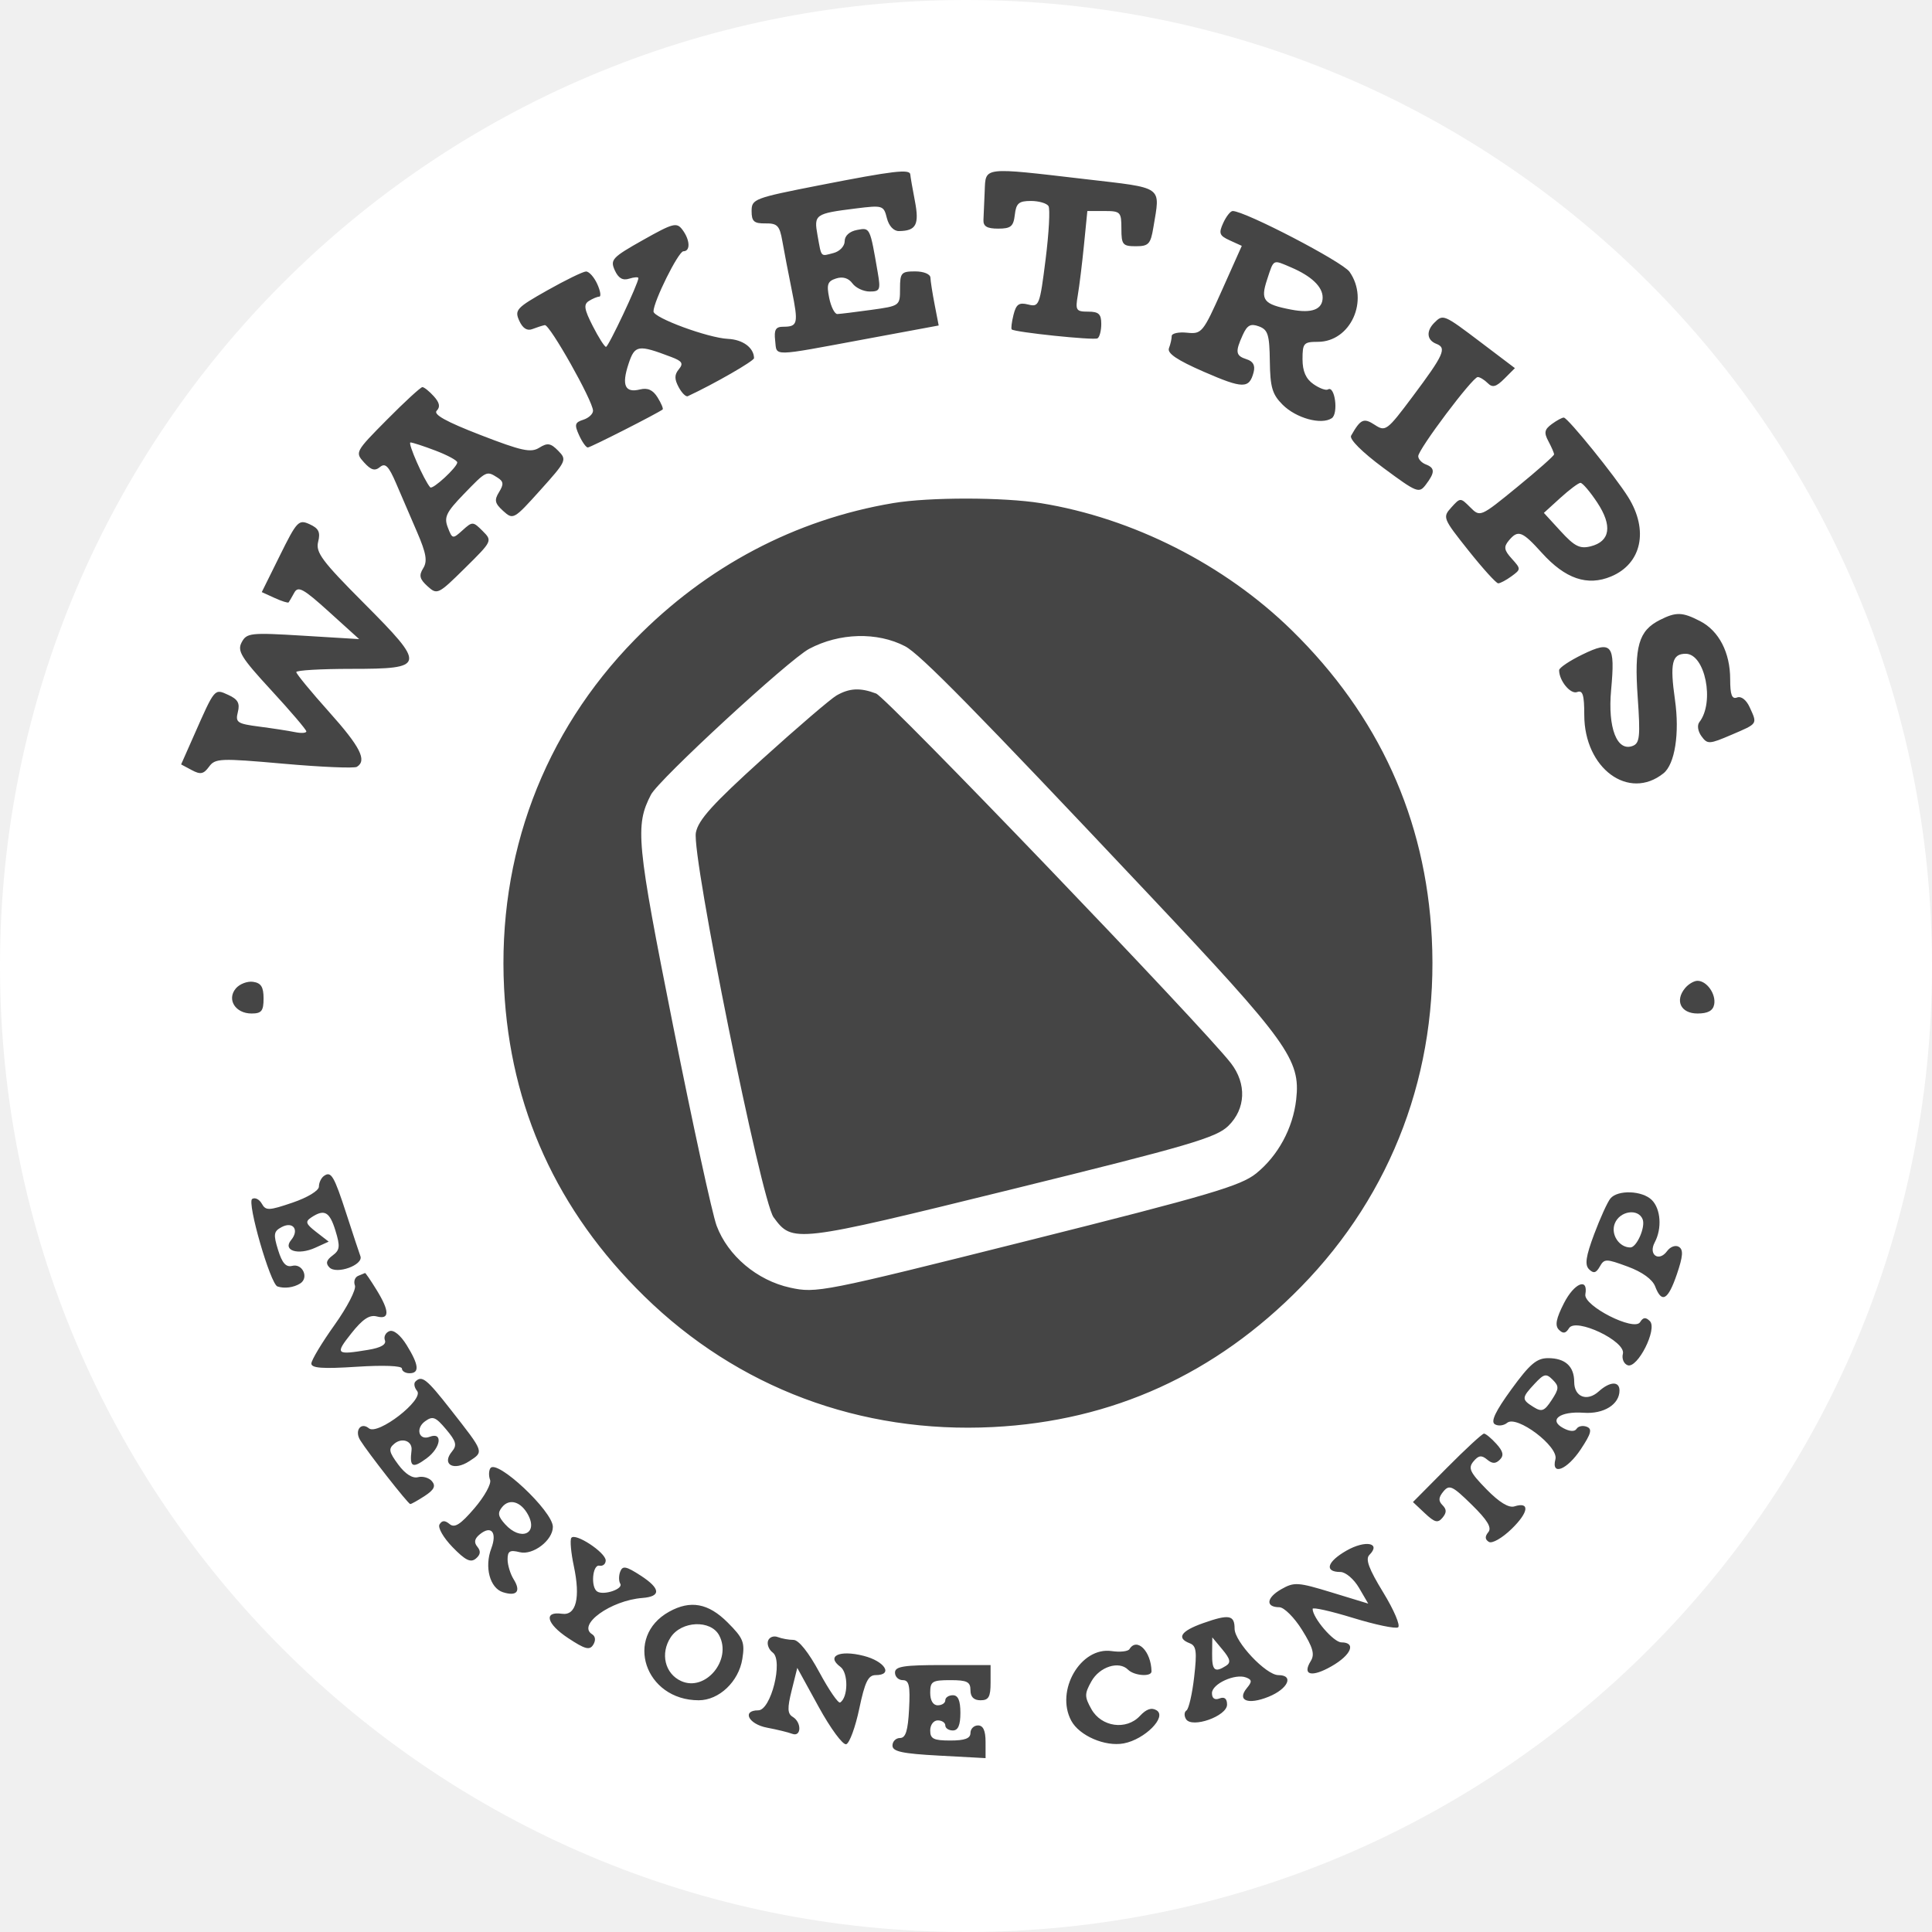
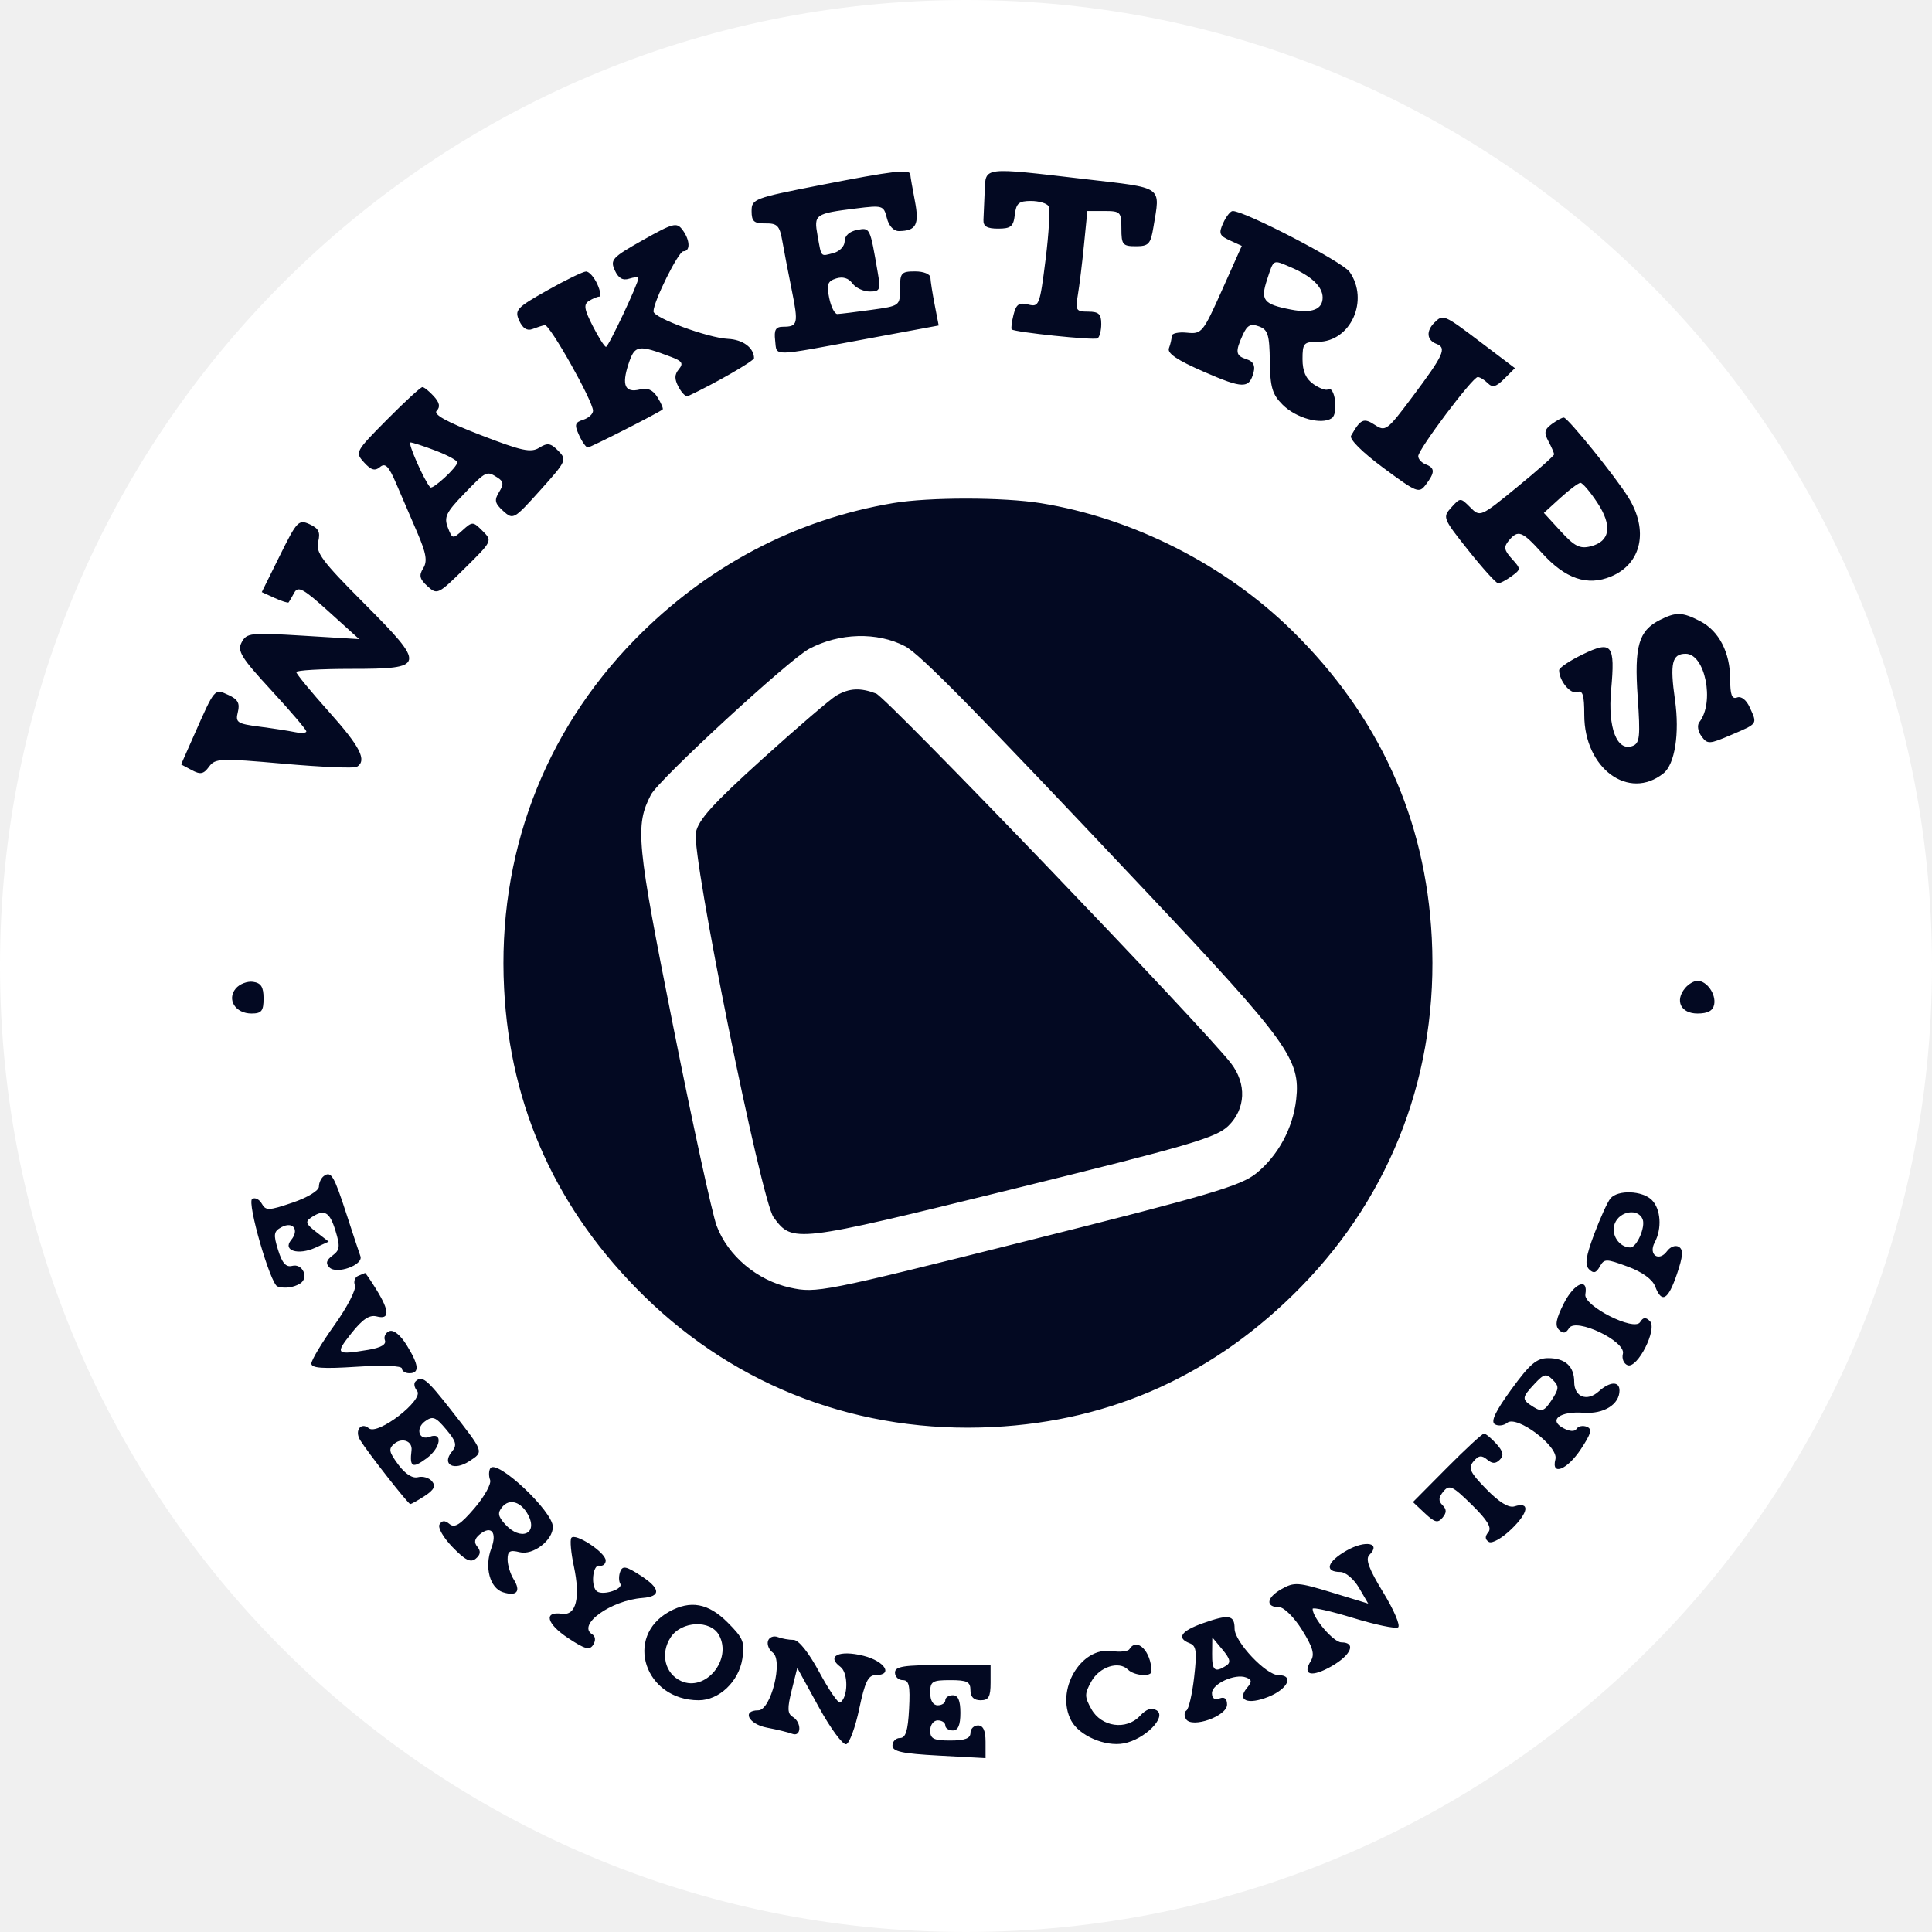
<svg xmlns="http://www.w3.org/2000/svg" viewBox="0 0 384 384" fill="none">
  <circle cx="192" cy="192" r="192" fill="#fff" />
-   <path fill="#454545" fill-rule="evenodd" d="M162.886 36.82c-13.007 2.549-13.5 2.737-13.5 5.134 0 2.056.477 2.48 2.744 2.449 2.37-.034 2.829.445 3.363 3.5.341 1.946 1.185 6.335 1.876 9.752 1.35 6.672 1.205 7.287-1.716 7.287-1.483 0-1.83.604-1.583 2.75.368 3.205-1.064 3.228 17.909-.292l14.593-2.707-.799-4.125c-.44-2.27-.819-4.688-.843-5.376-.025-.713-1.334-1.25-3.044-1.25-2.75 0-3 .286-3 3.428 0 3.414-.023 3.43-5.75 4.224-3.163.438-6.182.807-6.709.822-.527.014-1.256-1.425-1.618-3.198-.55-2.69-.32-3.333 1.382-3.873 1.322-.42 2.461-.075 3.229.974.653.893 2.199 1.623 3.438 1.623 2.049 0 2.193-.336 1.605-3.75-1.563-9.084-1.515-8.984-4.124-8.486-1.501.287-2.453 1.155-2.453 2.236 0 .98-.981 2.023-2.206 2.344-2.644.69-2.38.979-3.185-3.478-.757-4.193-.523-4.358 7.601-5.373 5.354-.67 5.544-.61 6.176 1.908.39 1.557 1.346 2.593 2.383 2.584 3.438-.031 4.096-1.267 3.185-5.99-.477-2.472-.886-4.833-.91-5.245-.067-1.14-3.318-.756-18.044 2.129Zm32.833 1.122c-.091 2.2-.204 4.787-.25 5.75-.061 1.296.695 1.75 2.917 1.75 2.529 0 3.05-.431 3.316-2.75.264-2.29.799-2.75 3.191-2.75 1.581 0 3.158.458 3.504 1.018.346.56.088 5.318-.574 10.575-1.156 9.183-1.291 9.535-3.463 8.99-1.823-.458-2.388-.062-2.916 2.043-.361 1.435-.521 2.743-.357 2.905.57.562 16.303 2.203 17.049 1.778.413-.235.75-1.525.75-2.868 0-1.965-.509-2.441-2.611-2.441-2.394 0-2.565-.271-2.055-3.25.306-1.787.859-6.287 1.228-10l.671-6.75h3.383c3.201 0 3.384.19 3.384 3.5 0 3.187.257 3.5 2.869 3.5 2.539 0 2.941-.432 3.489-3.75 1.381-8.355 2.242-7.747-13.608-9.597-20.432-2.385-19.716-2.47-19.917 2.347Zm47.406 6.375c-.941 2.064-.77 2.518 1.304 3.463l2.386 1.087-3.927 8.787c-3.789 8.478-4.034 8.777-6.965 8.474-1.67-.173-3.037.128-3.037.668s-.246 1.624-.547 2.409c-.389 1.014 1.611 2.367 6.928 4.685 7.779 3.392 9.032 3.405 9.896.102.354-1.355-.081-2.171-1.38-2.583-2.197-.697-2.317-1.451-.772-4.842.888-1.95 1.563-2.306 3.211-1.696 1.793.663 2.098 1.639 2.167 6.94.068 5.158.484 6.572 2.539 8.626 2.687 2.685 7.7 4.065 9.766 2.687 1.374-.916.631-6.571-.752-5.717-.401.248-1.703-.23-2.893-1.063-1.505-1.055-2.163-2.563-2.163-4.96 0-3.17.241-3.442 3.045-3.442 6.52 0 10.262-8.262 6.303-13.914-1.397-1.994-20.793-12.086-23.229-12.086-.439 0-1.285 1.069-1.88 2.375Zm-115.348 3.402c-6.095 3.433-6.53 3.899-5.59 5.99.711 1.58 1.575 2.09 2.859 1.682 1.012-.321 1.84-.37 1.84-.11 0 1.035-5.95 13.66-6.438 13.66-.287 0-1.471-1.86-2.631-4.135-1.709-3.35-1.856-4.297-.771-4.984.737-.467 1.668-.856 2.069-.865.4-.008.216-1.14-.411-2.515-.626-1.375-1.629-2.491-2.229-2.48-.599.012-4.063 1.7-7.698 3.75-6.121 3.454-6.533 3.899-5.579 6.02.682 1.517 1.565 2.084 2.609 1.677.869-.338 1.982-.694 2.474-.791.965-.19 9.555 15.05 9.586 17.007.011.65-.861 1.46-1.935 1.803-1.676.53-1.796.968-.84 3.067.613 1.346 1.395 2.447 1.737 2.447.522 0 13.896-6.794 14.876-7.557.176-.136-.274-1.21-1-2.384-.926-1.501-1.97-1.975-3.508-1.594-2.977.738-3.678-.823-2.277-5.067 1.253-3.797 1.887-3.9 8.531-1.373 2.143.815 2.426 1.28 1.474 2.428-.887 1.068-.897 1.944-.041 3.544.626 1.168 1.444 1.98 1.82 1.807 5.281-2.462 13.179-7.001 13.167-7.568-.043-2.073-2.224-3.684-5.177-3.824-3.964-.188-14.808-4.183-14.808-5.455 0-1.982 4.959-11.957 5.945-11.957 1.433 0 1.33-2.251-.195-4.282-1.139-1.516-1.839-1.332-7.859 2.059Zm128.812 5.416c4.07 1.737 6.297 3.856 6.297 5.993 0 2.383-2.132 3.204-6.258 2.409-5.512-1.062-6.143-1.85-4.781-5.976 1.366-4.14 1.075-3.99 4.742-2.426Zm28.497 11.007c-1.67 1.67-1.497 3.472.404 4.2 2.111.812 1.501 2.162-4.763 10.532-5.025 6.716-5.354 6.962-7.457 5.584-2.231-1.462-2.84-1.186-4.729 2.139-.392.69 2.182 3.259 6.39 6.379 6.71 4.974 7.114 5.133 8.469 3.345 1.835-2.424 1.832-3.31-.014-4.017-.825-.317-1.5-1.05-1.5-1.63 0-1.361 10.801-15.732 11.824-15.732.427 0 1.321.545 1.987 1.21.948.949 1.666.757 3.308-.884l2.096-2.096-6.757-5.115c-7.4-5.603-7.52-5.653-9.258-3.915ZM76.921 83.407c-6.303 6.359-6.378 6.499-4.57 8.497 1.395 1.54 2.161 1.763 3.174.922 1.053-.873 1.733-.184 3.209 3.254 1.031 2.399 2.913 6.775 4.184 9.723 1.808 4.196 2.068 5.75 1.195 7.146-.889 1.424-.715 2.147.862 3.573 1.922 1.74 2.124 1.641 7.446-3.615 5.442-5.374 5.461-5.414 3.504-7.371-1.908-1.908-2.03-1.912-3.985-.143-1.964 1.778-2.04 1.763-2.936-.563-.787-2.044-.327-3.001 3.19-6.638 4.485-4.64 4.511-4.652 6.692-3.265 1.209.769 1.268 1.328.306 2.88-.991 1.6-.851 2.237.823 3.752 1.978 1.79 2.117 1.712 7.384-4.146 5.191-5.773 5.309-6.032 3.559-7.812-1.507-1.534-2.137-1.635-3.779-.61-1.664 1.039-3.488.643-11.702-2.54-6.831-2.646-9.416-4.084-8.674-4.826.741-.741.567-1.596-.586-2.87-.902-.997-1.922-1.813-2.265-1.813-.343 0-3.507 2.909-7.031 6.465Zm231.53.864c-1.485 1.086-1.612 1.715-.692 3.434.62 1.158 1.127 2.33 1.127 2.607 0 .276-3.304 3.2-7.342 6.5-7.306 5.971-7.352 5.991-9.313 4.03-1.961-1.961-1.98-1.961-3.776.024-1.76 1.945-1.674 2.16 3.399 8.535 2.862 3.598 5.529 6.541 5.927 6.541.397 0 1.59-.634 2.651-1.41 1.886-1.379 1.887-1.454.053-3.481-1.537-1.698-1.648-2.345-.615-3.59 1.849-2.227 2.647-1.934 6.585 2.425 4.668 5.168 9.049 6.66 13.765 4.69 6.067-2.535 7.503-9.163 3.411-15.744-2.567-4.127-11.964-15.748-12.804-15.833-.307-.031-1.377.54-2.376 1.272ZM86.603 89.578c2.355.9 4.283 1.946 4.283 2.326 0 .953-4.903 5.478-5.373 4.959-1.2-1.325-4.547-8.921-3.931-8.921.406 0 2.665.736 5.021 1.636ZM317.46 99.875c3.059 4.622 2.591 7.736-1.309 8.715-2.14.537-3.194.006-5.947-2.999l-3.347-3.651 3.264-2.97c1.796-1.633 3.596-2.983 4.001-3 .405-.015 1.907 1.742 3.338 3.905Zm-139.914.115c-19.498 3.272-37.111 12.572-51.348 27.111-18.197 18.584-27.344 42.972-26.007 69.341 1.204 23.736 10.532 44.226 27.854 61.188 18.584 18.197 42.972 27.344 69.341 26.007 23.736-1.204 44.226-10.532 61.188-27.854 18.197-18.584 27.344-42.972 26.007-69.341-1.204-23.736-10.532-44.226-27.854-61.188-13.319-13.041-31.566-22.283-49.841-25.244-7.44-1.205-22.22-1.215-29.34-.02ZM55.628 110.413l-3.599 7.273 2.558 1.165c1.406.641 2.658 1.037 2.781.878.123-.158.627-1.024 1.121-1.926.761-1.391 1.805-.817 6.897 3.793l6 5.432-11.142-.679c-10.475-.637-11.206-.559-12.209 1.315-.921 1.721-.119 3.021 5.892 9.545 3.828 4.153 6.959 7.826 6.959 8.161 0 .336-1.012.401-2.25.146-1.238-.256-4.428-.748-7.09-1.094-4.416-.574-4.789-.828-4.269-2.903.439-1.747 0-2.533-1.891-3.395-2.789-1.271-2.639-1.447-6.848 8.07L36 151.933l2.114 1.131c1.727.924 2.354.802 3.428-.667 1.231-1.683 2.183-1.721 14.878-.597 7.459.66 13.991.936 14.514.612 2.056-1.271.69-3.964-5.548-10.933-3.575-3.995-6.5-7.55-6.5-7.9 0-.35 4.902-.637 10.893-.637 14.89 0 14.998-.563 2.516-13.092-8.282-8.313-9.587-10.063-9.061-12.158.481-1.917.114-2.674-1.697-3.499-2.173-.99-2.524-.622-5.909 6.22Zm274.278 12.813c-4.218 2.134-5.106 5.224-4.403 15.311.547 7.844.411 9.18-.989 9.718-3.132 1.201-4.982-3.584-4.293-11.101.834-9.091.17-9.917-5.682-7.074-2.559 1.243-4.653 2.65-4.653 3.127 0 2.094 2.266 4.847 3.577 4.344 1.116-.428 1.423.553 1.423 4.554 0 10.614 8.836 17.123 15.743 11.598 2.269-1.815 3.231-7.954 2.286-14.596-1.035-7.279-.597-9.165 2.129-9.165 3.867 0 5.799 9.642 2.721 13.582-.483.619-.305 1.821.418 2.809 1.189 1.627 1.535 1.61 5.983-.297 5.268-2.258 5.144-2.069 3.596-5.468-.665-1.459-1.687-2.252-2.5-1.94-1.032.396-1.376-.512-1.376-3.629 0-5.295-2.23-9.607-5.967-11.54-3.541-1.831-4.783-1.867-8.013-.233Zm-150.033 5.212c2.986 1.548 13.816 12.573 48.441 49.315 27.718 29.412 30.206 32.872 29.315 40.778-.644 5.712-3.594 11.165-7.945 14.687-3.072 2.486-9.316 4.325-45.43 13.382-40.841 10.243-41.999 10.472-47.22 9.327-6.558-1.439-12.364-6.33-14.598-12.299-.862-2.302-4.75-20.161-8.641-39.686-7.283-36.552-7.598-39.833-4.416-45.987 1.553-3.002 27.438-26.866 31.449-28.994 6.013-3.189 13.505-3.395 19.045-.523Zm-13.602 9.789c-1.164.668-7.795 6.351-14.736 12.629-9.888 8.943-12.751 12.112-13.225 14.638-.86 4.584 12.98 73.092 15.445 76.448 3.767 5.131 4.084 5.094 47.346-5.556 35.25-8.679 40.629-10.254 43.035-12.604 3.47-3.389 3.68-8.363.527-12.455-5.502-7.138-68.403-72.672-70.528-73.481-3.148-1.196-5.298-1.092-7.864.381ZM46.856 196.478c-1.816 2.189-.062 4.964 3.139 4.964 1.99 0 2.391-.503 2.391-3 0-2.28-.501-3.072-2.088-3.298-1.148-.164-2.697.436-3.442 1.334Zm288.07-.084c-2.082 2.509-.845 5.048 2.46 5.048 2.066 0 3.078-.548 3.319-1.798.397-2.062-1.467-4.702-3.319-4.702-.69 0-1.797.653-2.46 1.452Zm-270.548 37.34c-.546.389-.992 1.34-.992 2.113 0 .8-2.252 2.169-5.237 3.184-4.734 1.609-5.321 1.629-6.118.205-.485-.866-1.344-1.289-1.909-.94-1.077.666 3.617 16.922 5.023 17.396 1.382.466 3.236.222 4.525-.595 1.786-1.134.461-4.031-1.599-3.496-1.224.318-1.989-.544-2.798-3.149-.968-3.119-.878-3.712.69-4.551 2.281-1.221 3.582.542 1.896 2.573-1.733 2.089 1.394 3.077 4.812 1.52l2.657-1.21-2.471-1.914c-2.095-1.622-2.243-2.064-.971-2.905 2.589-1.712 3.629-1.137 4.791 2.647.963 3.139.879 3.853-.582 4.933-1.234.912-1.407 1.569-.622 2.367 1.429 1.452 6.801-.496 6.161-2.234-.25-.68-1.477-4.386-2.725-8.236-2.522-7.775-3.089-8.739-4.531-7.708Zm255.705 4.47c-.576.694-2.029 3.886-3.229 7.093-1.663 4.445-1.904 6.106-1.012 6.988.886.877 1.4.747 2.125-.538.9-1.594 1.233-1.594 5.554 0 2.889 1.065 4.917 2.532 5.457 3.945 1.308 3.428 2.56 2.721 4.318-2.439 1.215-3.567 1.311-4.865.401-5.428-.667-.412-1.707-.04-2.352.842-1.626 2.224-3.771.726-2.462-1.72 1.481-2.767 1.219-6.646-.568-8.434-1.887-1.886-6.771-2.069-8.232-.309Zm6.411 4.16c.59 1.536-1.187 5.578-2.452 5.578-2.241 0-3.934-2.598-3.096-4.75.982-2.524 4.685-3.077 5.548-.828ZM71.192 253.586c-.656.267-.949 1.123-.65 1.903.3.78-1.526 4.319-4.056 7.865-2.53 3.545-4.6 6.995-4.6 7.665 0 .912 2.271 1.072 9 .636 5.332-.346 9-.202 9 .352 0 .514.675.935 1.5.935 2.045 0 1.883-1.644-.55-5.581-1.239-2.005-2.599-3.107-3.437-2.786-.763.293-1.166 1.107-.896 1.81.323.844-.803 1.492-3.314 1.906-6.432 1.063-6.639.863-3.379-3.253 2.264-2.858 3.626-3.765 5.084-3.384 2.585.676 2.556-1.064-.09-5.344-1.144-1.852-2.157-3.332-2.25-3.289-.092.043-.705.297-1.362.565Zm239.667 5.41c-1.579 3.094-1.843 4.476-1.012 5.307.83.83 1.355.746 2.014-.321 1.336-2.161 11.35 2.609 10.7 5.096-.25.954.17 1.974.932 2.267 1.96.752 5.987-7.209 4.432-8.764-.83-.83-1.336-.776-1.943.206-1.173 1.898-11.288-3.239-10.882-5.526.604-3.405-2.206-2.256-4.241 1.735Zm-10.457 17.14c-3.182 4.373-4.151 6.414-3.295 6.943.667.412 1.772.284 2.457-.284 1.912-1.588 10.251 4.702 9.589 7.233-.889 3.399 2.324 2.13 5.055-1.996 2.06-3.114 2.298-4.022 1.165-4.457-.783-.3-1.69-.114-2.016.413-.37.6-1.36.549-2.639-.136-3.023-1.618-.672-3.395 4.042-3.055 4.002.289 7.126-1.652 7.126-4.426 0-1.901-1.92-1.811-4.134.192-2.309 2.09-4.866 1.097-4.866-1.89 0-3.1-1.788-4.731-5.189-4.731-2.266 0-3.632 1.16-7.295 6.194Zm7.997 2.146c-1.44 2.198-1.961 2.397-3.599 1.374-2.406-1.502-2.391-1.825.21-4.616 1.871-2.009 2.298-2.105 3.598-.804 1.301 1.3 1.276 1.78-.209 4.046ZM82.561 274.6c-.362.362-.208 1.199.341 1.861 1.436 1.731-7.81 8.896-9.583 7.426-1.585-1.316-2.899.458-1.737 2.345 1.521 2.471 9.545 12.71 9.959 12.71.229 0 1.532-.732 2.898-1.626 1.839-1.206 2.209-1.956 1.428-2.897-.58-.699-1.835-1.067-2.788-.817-1.098.287-2.537-.633-3.926-2.512-1.864-2.522-1.98-3.141-.773-4.143 1.573-1.306 3.64-.507 3.414 1.32-.414 3.356.183 3.668 3.011 1.577 2.824-2.088 3.274-5.297.599-4.271-2.125.816-2.881-1.645-.941-3.064 1.541-1.127 2.1-.916 4.206 1.587 2.009 2.388 2.21 3.149 1.165 4.408-2.129 2.566.343 3.949 3.437 1.922 2.934-1.923 3.019-1.685-3.674-10.234-4.825-6.163-5.739-6.889-7.036-5.592Zm205.022 17.143-6.749 6.802 2.376 2.232c1.96 1.841 2.573 1.994 3.502.875.836-1.007.834-1.65-.007-2.491-.846-.846-.798-1.539.186-2.725 1.175-1.416 1.793-1.127 5.63 2.638 3.133 3.075 4.031 4.566 3.289 5.46-.702.846-.667 1.449.114 1.931.632.391 2.63-.747 4.509-2.569 3.421-3.315 3.697-5.484.574-4.492-1.125.357-3.034-.813-5.575-3.415-3.281-3.36-3.67-4.193-2.573-5.515 1.005-1.211 1.606-1.297 2.702-.387 1.051.872 1.698.882 2.544.036.845-.845.668-1.649-.698-3.157-1.007-1.113-2.111-2.024-2.453-2.024-.342 0-3.659 3.061-7.371 6.801Zm-190.13.091c-.315.51-.335 1.548-.044 2.307.291.759-1.105 3.29-3.104 5.624-2.772 3.239-3.942 3.988-4.937 3.162-.94-.78-1.5-.765-2.005.053-.391.632.753 2.636 2.585 4.526 2.534 2.615 3.593 3.137 4.625 2.281.934-.775 1.028-1.483.313-2.345-.72-.867-.588-1.597.444-2.453 2.301-1.91 3.529-.435 2.315 2.781-1.395 3.696-.282 7.871 2.319 8.697 2.753.874 3.625-.17 2.134-2.557-.667-1.067-1.212-2.856-1.212-3.973 0-1.65.455-1.919 2.413-1.427 2.631.66 6.587-2.362 6.587-5.033 0-3.117-11.213-13.618-12.433-11.643Zm7.507 9.246c2.045 3.821-1.484 5.277-4.557 1.881-1.432-1.583-1.549-2.275-.582-3.441 1.452-1.75 3.739-1.055 5.139 1.56Zm8.587 4.601c-.281.455-.053 2.977.508 5.603 1.345 6.308.457 9.873-2.359 9.465-3.713-.537-3.083 1.984 1.203 4.82 3.389 2.243 4.3 2.485 5.011 1.333.531-.859.444-1.67-.223-2.083-3.03-1.873 3.706-6.728 10.007-7.213 3.74-.287 3.618-1.871-.344-4.438-2.915-1.889-3.604-2.024-4.075-.798-.311.812-.306 1.897.011 2.41.64 1.036-3.265 2.363-4.574 1.555-1.341-.83-.963-5.42.424-5.143.688.137 1.25-.331 1.25-1.04 0-1.599-6.135-5.609-6.839-4.471Zm154.074 2.518c-3.889 2.224-4.46 4.241-1.203 4.246 1.027.002 2.681 1.41 3.693 3.143l1.834 3.14-7.257-2.216c-6.735-2.056-7.456-2.103-10.023-.643-2.974 1.692-3.18 3.568-.393 3.581.944.005 2.973 2.028 4.514 4.5 2.18 3.499 2.564 4.869 1.737 6.197-1.755 2.819.167 3.3 4.132 1.034 3.928-2.245 4.954-4.732 1.959-4.748-1.554-.009-5.703-4.839-5.721-6.66-.004-.368 3.603.44 8.016 1.795s8.447 2.201 8.966 1.881c.519-.321-.805-3.438-2.94-6.928-2.861-4.674-3.59-6.638-2.766-7.462 2.408-2.408-.784-3.012-4.548-.86Zm-134.625 12.139c-9.025 5.002-4.815 17.604 5.881 17.604 4.041 0 7.951-3.709 8.669-8.223.526-3.304.196-4.121-2.933-7.25-3.829-3.829-7.379-4.48-11.617-2.131Zm106.14 2.271c-4.428 1.563-5.365 2.968-2.668 4.003 1.316.505 1.464 1.636.88 6.718-.386 3.362-1.075 6.349-1.529 6.638-.455.29-.495 1.064-.089 1.721 1.163 1.883 8.156-.589 8.156-2.883 0-1.19-.509-1.606-1.5-1.226-.956.367-1.5-.016-1.5-1.056 0-1.844 4.595-3.951 6.785-3.111 1.176.451 1.207.834.17 2.083-2.072 2.497.182 3.415 4.295 1.75 3.88-1.571 5.116-4.304 1.946-4.304-2.451 0-8.696-6.625-8.696-9.225 0-2.732-1.099-2.926-6.25-1.108Zm-96.2 2.426c2.609 4.876-2.728 11.286-7.563 9.083-3.22-1.467-4.177-5.474-2.074-8.683 2.155-3.29 7.962-3.53 9.637-.4Zm9.718 1.09c-.244.725.175 1.773.931 2.331 2.127 1.567-.353 11.486-2.871 11.486-3.335 0-1.941 2.756 1.743 3.447 1.964.369 4.214.917 5 1.219 1.826.7 1.919-2.271.105-3.366-1.056-.638-1.098-1.707-.21-5.268l1.114-4.468 4.271 7.781c2.348 4.28 4.805 7.605 5.46 7.39.654-.215 1.819-3.393 2.589-7.063 1.117-5.32 1.775-6.672 3.25-6.672 3.571 0 1.849-2.757-2.394-3.834-4.818-1.223-7.497.051-4.604 2.19 1.596 1.18 1.557 6.088-.057 7.085-.367.227-2.225-2.479-4.131-6.013-2.127-3.946-4.108-6.426-5.132-6.427-.918 0-2.333-.256-3.145-.568-.812-.311-1.675.026-1.919.75Zm91.025 4.966c-2.243 1.423-2.794.944-2.76-2.399l.034-3.25 2.01 2.414c1.57 1.886 1.727 2.594.716 3.235Zm-19.19-3.316c-.283.459-1.87.635-3.527.391-6.159-.903-11.249 7.846-8.046 13.831 1.599 2.99 6.732 5.212 10.432 4.518 4.183-.785 8.645-5.271 6.537-6.573-.997-.617-2.03-.271-3.315 1.109-2.708 2.906-7.667 2.208-9.653-1.359-1.375-2.47-1.375-3.03.002-5.5 1.625-2.914 5.47-4.147 7.282-2.335 1.229 1.229 4.692 1.477 4.671.335-.072-3.983-2.894-6.826-4.383-4.417Zm-46.603 4.667c0 .825.697 1.5 1.55 1.5 1.255 0 1.493 1.094 1.25 5.75-.225 4.311-.675 5.75-1.8 5.75-.825 0-1.5.675-1.5 1.5 0 1.189 1.917 1.604 9.252 2l9.252.5-.002-3.25c-.001-2.221-.477-3.25-1.502-3.25-.825 0-1.5.675-1.5 1.5 0 1.083-1.111 1.5-4 1.5-3.333 0-4-.333-4-2 0-1.111.667-2 1.5-2 .825 0 1.5.45 1.5 1s.675 1 1.5 1c1.048 0 1.5-1.056 1.5-3.5s-.452-3.5-1.5-3.5c-.825 0-1.5.45-1.5 1s-.675 1-1.5 1c-.933 0-1.5-.944-1.5-2.5 0-2.25.4-2.5 4-2.5 3.333 0 4 .333 4 2 0 1.333.667 2 2 2 1.619 0 2-.667 2-3.5v-3.5h-9.5c-7.778 0-9.5.272-9.5 1.5Z" clip-rule="evenodd" />
+   <path fill="#030922" fill-rule="evenodd" d="M162.886 36.82c-13.007 2.549-13.5 2.737-13.5 5.134 0 2.056.477 2.48 2.744 2.449 2.37-.034 2.829.445 3.363 3.5.341 1.946 1.185 6.335 1.876 9.752 1.35 6.672 1.205 7.287-1.716 7.287-1.483 0-1.83.604-1.583 2.75.368 3.205-1.064 3.228 17.909-.292l14.593-2.707-.799-4.125c-.44-2.27-.819-4.688-.843-5.376-.025-.713-1.334-1.25-3.044-1.25-2.75 0-3 .286-3 3.428 0 3.414-.023 3.43-5.75 4.224-3.163.438-6.182.807-6.709.822-.527.014-1.256-1.425-1.618-3.198-.55-2.69-.32-3.333 1.382-3.873 1.322-.42 2.461-.075 3.229.974.653.893 2.199 1.623 3.438 1.623 2.049 0 2.193-.336 1.605-3.75-1.563-9.084-1.515-8.984-4.124-8.486-1.501.287-2.453 1.155-2.453 2.236 0 .98-.981 2.023-2.206 2.344-2.644.69-2.38.979-3.185-3.478-.757-4.193-.523-4.358 7.601-5.373 5.354-.67 5.544-.61 6.176 1.908.39 1.557 1.346 2.593 2.383 2.584 3.438-.031 4.096-1.267 3.185-5.99-.477-2.472-.886-4.833-.91-5.245-.067-1.14-3.318-.756-18.044 2.129Zm32.833 1.122c-.091 2.2-.204 4.787-.25 5.75-.061 1.296.695 1.75 2.917 1.75 2.529 0 3.05-.431 3.316-2.75.264-2.29.799-2.75 3.191-2.75 1.581 0 3.158.458 3.504 1.018.346.56.088 5.318-.574 10.575-1.156 9.183-1.291 9.535-3.463 8.99-1.823-.458-2.388-.062-2.916 2.043-.361 1.435-.521 2.743-.357 2.905.57.562 16.303 2.203 17.049 1.778.413-.235.75-1.525.75-2.868 0-1.965-.509-2.441-2.611-2.441-2.394 0-2.565-.271-2.055-3.25.306-1.787.859-6.287 1.228-10l.671-6.75h3.383c3.201 0 3.384.19 3.384 3.5 0 3.187.257 3.5 2.869 3.5 2.539 0 2.941-.432 3.489-3.75 1.381-8.355 2.242-7.747-13.608-9.597-20.432-2.385-19.716-2.47-19.917 2.347Zm47.406 6.375c-.941 2.064-.77 2.518 1.304 3.463l2.386 1.087-3.927 8.787c-3.789 8.478-4.034 8.777-6.965 8.474-1.67-.173-3.037.128-3.037.668s-.246 1.624-.547 2.409c-.389 1.014 1.611 2.367 6.928 4.685 7.779 3.392 9.032 3.405 9.896.102.354-1.355-.081-2.171-1.38-2.583-2.197-.697-2.317-1.451-.772-4.842.888-1.95 1.563-2.306 3.211-1.696 1.793.663 2.098 1.639 2.167 6.94.068 5.158.484 6.572 2.539 8.626 2.687 2.685 7.7 4.065 9.766 2.687 1.374-.916.631-6.571-.752-5.717-.401.248-1.703-.23-2.893-1.063-1.505-1.055-2.163-2.563-2.163-4.96 0-3.17.241-3.442 3.045-3.442 6.52 0 10.262-8.262 6.303-13.914-1.397-1.994-20.793-12.086-23.229-12.086-.439 0-1.285 1.069-1.88 2.375Zm-115.348 3.402c-6.095 3.433-6.53 3.899-5.59 5.99.711 1.58 1.575 2.09 2.859 1.682 1.012-.321 1.84-.37 1.84-.11 0 1.035-5.95 13.66-6.438 13.66-.287 0-1.471-1.86-2.631-4.135-1.709-3.35-1.856-4.297-.771-4.984.737-.467 1.668-.856 2.069-.865.4-.008.216-1.14-.411-2.515-.626-1.375-1.629-2.491-2.229-2.48-.599.012-4.063 1.7-7.698 3.75-6.121 3.454-6.533 3.899-5.579 6.02.682 1.517 1.565 2.084 2.609 1.677.869-.338 1.982-.694 2.474-.791.965-.19 9.555 15.05 9.586 17.007.011.65-.861 1.46-1.935 1.803-1.676.53-1.796.968-.84 3.067.613 1.346 1.395 2.447 1.737 2.447.522 0 13.896-6.794 14.876-7.557.176-.136-.274-1.21-1-2.384-.926-1.501-1.97-1.975-3.508-1.594-2.977.738-3.678-.823-2.277-5.067 1.253-3.797 1.887-3.9 8.531-1.373 2.143.815 2.426 1.28 1.474 2.428-.887 1.068-.897 1.944-.041 3.544.626 1.168 1.444 1.98 1.82 1.807 5.281-2.462 13.179-7.001 13.167-7.568-.043-2.073-2.224-3.684-5.177-3.824-3.964-.188-14.808-4.183-14.808-5.455 0-1.982 4.959-11.957 5.945-11.957 1.433 0 1.33-2.251-.195-4.282-1.139-1.516-1.839-1.332-7.859 2.059Zm128.812 5.416c4.07 1.737 6.297 3.856 6.297 5.993 0 2.383-2.132 3.204-6.258 2.409-5.512-1.062-6.143-1.85-4.781-5.976 1.366-4.14 1.075-3.99 4.742-2.426Zm28.497 11.007c-1.67 1.67-1.497 3.472.404 4.2 2.111.812 1.501 2.162-4.763 10.532-5.025 6.716-5.354 6.962-7.457 5.584-2.231-1.462-2.84-1.186-4.729 2.139-.392.69 2.182 3.259 6.39 6.379 6.71 4.974 7.114 5.133 8.469 3.345 1.835-2.424 1.832-3.31-.014-4.017-.825-.317-1.5-1.05-1.5-1.63 0-1.361 10.801-15.732 11.824-15.732.427 0 1.321.545 1.987 1.21.948.949 1.666.757 3.308-.884l2.096-2.096-6.757-5.115c-7.4-5.603-7.52-5.653-9.258-3.915ZM76.921 83.407c-6.303 6.359-6.378 6.499-4.57 8.497 1.395 1.54 2.161 1.763 3.174.922 1.053-.873 1.733-.184 3.209 3.254 1.031 2.399 2.913 6.775 4.184 9.723 1.808 4.196 2.068 5.75 1.195 7.146-.889 1.424-.715 2.147.862 3.573 1.922 1.74 2.124 1.641 7.446-3.615 5.442-5.374 5.461-5.414 3.504-7.371-1.908-1.908-2.03-1.912-3.985-.143-1.964 1.778-2.04 1.763-2.936-.563-.787-2.044-.327-3.001 3.19-6.638 4.485-4.64 4.511-4.652 6.692-3.265 1.209.769 1.268 1.328.306 2.88-.991 1.6-.851 2.237.823 3.752 1.978 1.79 2.117 1.712 7.384-4.146 5.191-5.773 5.309-6.032 3.559-7.812-1.507-1.534-2.137-1.635-3.779-.61-1.664 1.039-3.488.643-11.702-2.54-6.831-2.646-9.416-4.084-8.674-4.826.741-.741.567-1.596-.586-2.87-.902-.997-1.922-1.813-2.265-1.813-.343 0-3.507 2.909-7.031 6.465Zm231.53.864c-1.485 1.086-1.612 1.715-.692 3.434.62 1.158 1.127 2.33 1.127 2.607 0 .276-3.304 3.2-7.342 6.5-7.306 5.971-7.352 5.991-9.313 4.03-1.961-1.961-1.98-1.961-3.776.024-1.76 1.945-1.674 2.16 3.399 8.535 2.862 3.598 5.529 6.541 5.927 6.541.397 0 1.59-.634 2.651-1.41 1.886-1.379 1.887-1.454.053-3.481-1.537-1.698-1.648-2.345-.615-3.59 1.849-2.227 2.647-1.934 6.585 2.425 4.668 5.168 9.049 6.66 13.765 4.69 6.067-2.535 7.503-9.163 3.411-15.744-2.567-4.127-11.964-15.748-12.804-15.833-.307-.031-1.377.54-2.376 1.272ZM86.603 89.578c2.355.9 4.283 1.946 4.283 2.326 0 .953-4.903 5.478-5.373 4.959-1.2-1.325-4.547-8.921-3.931-8.921.406 0 2.665.736 5.021 1.636ZM317.46 99.875c3.059 4.622 2.591 7.736-1.309 8.715-2.14.537-3.194.006-5.947-2.999l-3.347-3.651 3.264-2.97c1.796-1.633 3.596-2.983 4.001-3 .405-.015 1.907 1.742 3.338 3.905Zm-139.914.115c-19.498 3.272-37.111 12.572-51.348 27.111-18.197 18.584-27.344 42.972-26.007 69.341 1.204 23.736 10.532 44.226 27.854 61.188 18.584 18.197 42.972 27.344 69.341 26.007 23.736-1.204 44.226-10.532 61.188-27.854 18.197-18.584 27.344-42.972 26.007-69.341-1.204-23.736-10.532-44.226-27.854-61.188-13.319-13.041-31.566-22.283-49.841-25.244-7.44-1.205-22.22-1.215-29.34-.02ZM55.628 110.413l-3.599 7.273 2.558 1.165c1.406.641 2.658 1.037 2.781.878.123-.158.627-1.024 1.121-1.926.761-1.391 1.805-.817 6.897 3.793l6 5.432-11.142-.679c-10.475-.637-11.206-.559-12.209 1.315-.921 1.721-.119 3.021 5.892 9.545 3.828 4.153 6.959 7.826 6.959 8.161 0 .336-1.012.401-2.25.146-1.238-.256-4.428-.748-7.09-1.094-4.416-.574-4.789-.828-4.269-2.903.439-1.747 0-2.533-1.891-3.395-2.789-1.271-2.639-1.447-6.848 8.07L36 151.933l2.114 1.131c1.727.924 2.354.802 3.428-.667 1.231-1.683 2.183-1.721 14.878-.597 7.459.66 13.991.936 14.514.612 2.056-1.271.69-3.964-5.548-10.933-3.575-3.995-6.5-7.55-6.5-7.9 0-.35 4.902-.637 10.893-.637 14.89 0 14.998-.563 2.516-13.092-8.282-8.313-9.587-10.063-9.061-12.158.481-1.917.114-2.674-1.697-3.499-2.173-.99-2.524-.622-5.909 6.22Zm274.278 12.813c-4.218 2.134-5.106 5.224-4.403 15.311.547 7.844.411 9.18-.989 9.718-3.132 1.201-4.982-3.584-4.293-11.101.834-9.091.17-9.917-5.682-7.074-2.559 1.243-4.653 2.65-4.653 3.127 0 2.094 2.266 4.847 3.577 4.344 1.116-.428 1.423.553 1.423 4.554 0 10.614 8.836 17.123 15.743 11.598 2.269-1.815 3.231-7.954 2.286-14.596-1.035-7.279-.597-9.165 2.129-9.165 3.867 0 5.799 9.642 2.721 13.582-.483.619-.305 1.821.418 2.809 1.189 1.627 1.535 1.61 5.983-.297 5.268-2.258 5.144-2.069 3.596-5.468-.665-1.459-1.687-2.252-2.5-1.94-1.032.396-1.376-.512-1.376-3.629 0-5.295-2.23-9.607-5.967-11.54-3.541-1.831-4.783-1.867-8.013-.233Zm-150.033 5.212c2.986 1.548 13.816 12.573 48.441 49.315 27.718 29.412 30.206 32.872 29.315 40.778-.644 5.712-3.594 11.165-7.945 14.687-3.072 2.486-9.316 4.325-45.43 13.382-40.841 10.243-41.999 10.472-47.22 9.327-6.558-1.439-12.364-6.33-14.598-12.299-.862-2.302-4.75-20.161-8.641-39.686-7.283-36.552-7.598-39.833-4.416-45.987 1.553-3.002 27.438-26.866 31.449-28.994 6.013-3.189 13.505-3.395 19.045-.523Zm-13.602 9.789c-1.164.668-7.795 6.351-14.736 12.629-9.888 8.943-12.751 12.112-13.225 14.638-.86 4.584 12.98 73.092 15.445 76.448 3.767 5.131 4.084 5.094 47.346-5.556 35.25-8.679 40.629-10.254 43.035-12.604 3.47-3.389 3.68-8.363.527-12.455-5.502-7.138-68.403-72.672-70.528-73.481-3.148-1.196-5.298-1.092-7.864.381ZM46.856 196.478c-1.816 2.189-.062 4.964 3.139 4.964 1.99 0 2.391-.503 2.391-3 0-2.28-.501-3.072-2.088-3.298-1.148-.164-2.697.436-3.442 1.334Zm288.07-.084c-2.082 2.509-.845 5.048 2.46 5.048 2.066 0 3.078-.548 3.319-1.798.397-2.062-1.467-4.702-3.319-4.702-.69 0-1.797.653-2.46 1.452Zm-270.548 37.34c-.546.389-.992 1.34-.992 2.113 0 .8-2.252 2.169-5.237 3.184-4.734 1.609-5.321 1.629-6.118.205-.485-.866-1.344-1.289-1.909-.94-1.077.666 3.617 16.922 5.023 17.396 1.382.466 3.236.222 4.525-.595 1.786-1.134.461-4.031-1.599-3.496-1.224.318-1.989-.544-2.798-3.149-.968-3.119-.878-3.712.69-4.551 2.281-1.221 3.582.542 1.896 2.573-1.733 2.089 1.394 3.077 4.812 1.52l2.657-1.21-2.471-1.914c-2.095-1.622-2.243-2.064-.971-2.905 2.589-1.712 3.629-1.137 4.791 2.647.963 3.139.879 3.853-.582 4.933-1.234.912-1.407 1.569-.622 2.367 1.429 1.452 6.801-.496 6.161-2.234-.25-.68-1.477-4.386-2.725-8.236-2.522-7.775-3.089-8.739-4.531-7.708Zm255.705 4.47c-.576.694-2.029 3.886-3.229 7.093-1.663 4.445-1.904 6.106-1.012 6.988.886.877 1.4.747 2.125-.538.9-1.594 1.233-1.594 5.554 0 2.889 1.065 4.917 2.532 5.457 3.945 1.308 3.428 2.56 2.721 4.318-2.439 1.215-3.567 1.311-4.865.401-5.428-.667-.412-1.707-.04-2.352.842-1.626 2.224-3.771.726-2.462-1.72 1.481-2.767 1.219-6.646-.568-8.434-1.887-1.886-6.771-2.069-8.232-.309Zm6.411 4.16c.59 1.536-1.187 5.578-2.452 5.578-2.241 0-3.934-2.598-3.096-4.75.982-2.524 4.685-3.077 5.548-.828ZM71.192 253.586c-.656.267-.949 1.123-.65 1.903.3.78-1.526 4.319-4.056 7.865-2.53 3.545-4.6 6.995-4.6 7.665 0 .912 2.271 1.072 9 .636 5.332-.346 9-.202 9 .352 0 .514.675.935 1.5.935 2.045 0 1.883-1.644-.55-5.581-1.239-2.005-2.599-3.107-3.437-2.786-.763.293-1.166 1.107-.896 1.81.323.844-.803 1.492-3.314 1.906-6.432 1.063-6.639.863-3.379-3.253 2.264-2.858 3.626-3.765 5.084-3.384 2.585.676 2.556-1.064-.09-5.344-1.144-1.852-2.157-3.332-2.25-3.289-.092.043-.705.297-1.362.565Zm239.667 5.41c-1.579 3.094-1.843 4.476-1.012 5.307.83.83 1.355.746 2.014-.321 1.336-2.161 11.35 2.609 10.7 5.096-.25.954.17 1.974.932 2.267 1.96.752 5.987-7.209 4.432-8.764-.83-.83-1.336-.776-1.943.206-1.173 1.898-11.288-3.239-10.882-5.526.604-3.405-2.206-2.256-4.241 1.735Zm-10.457 17.14c-3.182 4.373-4.151 6.414-3.295 6.943.667.412 1.772.284 2.457-.284 1.912-1.588 10.251 4.702 9.589 7.233-.889 3.399 2.324 2.13 5.055-1.996 2.06-3.114 2.298-4.022 1.165-4.457-.783-.3-1.69-.114-2.016.413-.37.6-1.36.549-2.639-.136-3.023-1.618-.672-3.395 4.042-3.055 4.002.289 7.126-1.652 7.126-4.426 0-1.901-1.92-1.811-4.134.192-2.309 2.09-4.866 1.097-4.866-1.89 0-3.1-1.788-4.731-5.189-4.731-2.266 0-3.632 1.16-7.295 6.194Zm7.997 2.146c-1.44 2.198-1.961 2.397-3.599 1.374-2.406-1.502-2.391-1.825.21-4.616 1.871-2.009 2.298-2.105 3.598-.804 1.301 1.3 1.276 1.78-.209 4.046ZM82.561 274.6c-.362.362-.208 1.199.341 1.861 1.436 1.731-7.81 8.896-9.583 7.426-1.585-1.316-2.899.458-1.737 2.345 1.521 2.471 9.545 12.71 9.959 12.71.229 0 1.532-.732 2.898-1.626 1.839-1.206 2.209-1.956 1.428-2.897-.58-.699-1.835-1.067-2.788-.817-1.098.287-2.537-.633-3.926-2.512-1.864-2.522-1.98-3.141-.773-4.143 1.573-1.306 3.64-.507 3.414 1.32-.414 3.356.183 3.668 3.011 1.577 2.824-2.088 3.274-5.297.599-4.271-2.125.816-2.881-1.645-.941-3.064 1.541-1.127 2.1-.916 4.206 1.587 2.009 2.388 2.21 3.149 1.165 4.408-2.129 2.566.343 3.949 3.437 1.922 2.934-1.923 3.019-1.685-3.674-10.234-4.825-6.163-5.739-6.889-7.036-5.592Zm205.022 17.143-6.749 6.802 2.376 2.232c1.96 1.841 2.573 1.994 3.502.875.836-1.007.834-1.65-.007-2.491-.846-.846-.798-1.539.186-2.725 1.175-1.416 1.793-1.127 5.63 2.638 3.133 3.075 4.031 4.566 3.289 5.46-.702.846-.667 1.449.114 1.931.632.391 2.63-.747 4.509-2.569 3.421-3.315 3.697-5.484.574-4.492-1.125.357-3.034-.813-5.575-3.415-3.281-3.36-3.67-4.193-2.573-5.515 1.005-1.211 1.606-1.297 2.702-.387 1.051.872 1.698.882 2.544.036.845-.845.668-1.649-.698-3.157-1.007-1.113-2.111-2.024-2.453-2.024-.342 0-3.659 3.061-7.371 6.801Zm-190.13.091c-.315.51-.335 1.548-.044 2.307.291.759-1.105 3.29-3.104 5.624-2.772 3.239-3.942 3.988-4.937 3.162-.94-.78-1.5-.765-2.005.053-.391.632.753 2.636 2.585 4.526 2.534 2.615 3.593 3.137 4.625 2.281.934-.775 1.028-1.483.313-2.345-.72-.867-.588-1.597.444-2.453 2.301-1.91 3.529-.435 2.315 2.781-1.395 3.696-.282 7.871 2.319 8.697 2.753.874 3.625-.17 2.134-2.557-.667-1.067-1.212-2.856-1.212-3.973 0-1.65.455-1.919 2.413-1.427 2.631.66 6.587-2.362 6.587-5.033 0-3.117-11.213-13.618-12.433-11.643Zm7.507 9.246c2.045 3.821-1.484 5.277-4.557 1.881-1.432-1.583-1.549-2.275-.582-3.441 1.452-1.75 3.739-1.055 5.139 1.56Zm8.587 4.601c-.281.455-.053 2.977.508 5.603 1.345 6.308.457 9.873-2.359 9.465-3.713-.537-3.083 1.984 1.203 4.82 3.389 2.243 4.3 2.485 5.011 1.333.531-.859.444-1.67-.223-2.083-3.03-1.873 3.706-6.728 10.007-7.213 3.74-.287 3.618-1.871-.344-4.438-2.915-1.889-3.604-2.024-4.075-.798-.311.812-.306 1.897.011 2.41.64 1.036-3.265 2.363-4.574 1.555-1.341-.83-.963-5.42.424-5.143.688.137 1.25-.331 1.25-1.04 0-1.599-6.135-5.609-6.839-4.471Zm154.074 2.518c-3.889 2.224-4.46 4.241-1.203 4.246 1.027.002 2.681 1.41 3.693 3.143l1.834 3.14-7.257-2.216c-6.735-2.056-7.456-2.103-10.023-.643-2.974 1.692-3.18 3.568-.393 3.581.944.005 2.973 2.028 4.514 4.5 2.18 3.499 2.564 4.869 1.737 6.197-1.755 2.819.167 3.3 4.132 1.034 3.928-2.245 4.954-4.732 1.959-4.748-1.554-.009-5.703-4.839-5.721-6.66-.004-.368 3.603.44 8.016 1.795s8.447 2.201 8.966 1.881c.519-.321-.805-3.438-2.94-6.928-2.861-4.674-3.59-6.638-2.766-7.462 2.408-2.408-.784-3.012-4.548-.86Zm-134.625 12.139c-9.025 5.002-4.815 17.604 5.881 17.604 4.041 0 7.951-3.709 8.669-8.223.526-3.304.196-4.121-2.933-7.25-3.829-3.829-7.379-4.48-11.617-2.131Zm106.14 2.271c-4.428 1.563-5.365 2.968-2.668 4.003 1.316.505 1.464 1.636.88 6.718-.386 3.362-1.075 6.349-1.529 6.638-.455.29-.495 1.064-.089 1.721 1.163 1.883 8.156-.589 8.156-2.883 0-1.19-.509-1.606-1.5-1.226-.956.367-1.5-.016-1.5-1.056 0-1.844 4.595-3.951 6.785-3.111 1.176.451 1.207.834.17 2.083-2.072 2.497.182 3.415 4.295 1.75 3.88-1.571 5.116-4.304 1.946-4.304-2.451 0-8.696-6.625-8.696-9.225 0-2.732-1.099-2.926-6.25-1.108Zm-96.2 2.426c2.609 4.876-2.728 11.286-7.563 9.083-3.22-1.467-4.177-5.474-2.074-8.683 2.155-3.29 7.962-3.53 9.637-.4Zm9.718 1.09c-.244.725.175 1.773.931 2.331 2.127 1.567-.353 11.486-2.871 11.486-3.335 0-1.941 2.756 1.743 3.447 1.964.369 4.214.917 5 1.219 1.826.7 1.919-2.271.105-3.366-1.056-.638-1.098-1.707-.21-5.268l1.114-4.468 4.271 7.781c2.348 4.28 4.805 7.605 5.46 7.39.654-.215 1.819-3.393 2.589-7.063 1.117-5.32 1.775-6.672 3.25-6.672 3.571 0 1.849-2.757-2.394-3.834-4.818-1.223-7.497.051-4.604 2.19 1.596 1.18 1.557 6.088-.057 7.085-.367.227-2.225-2.479-4.131-6.013-2.127-3.946-4.108-6.426-5.132-6.427-.918 0-2.333-.256-3.145-.568-.812-.311-1.675.026-1.919.75Zm91.025 4.966c-2.243 1.423-2.794.944-2.76-2.399l.034-3.25 2.01 2.414c1.57 1.886 1.727 2.594.716 3.235Zm-19.19-3.316c-.283.459-1.87.635-3.527.391-6.159-.903-11.249 7.846-8.046 13.831 1.599 2.99 6.732 5.212 10.432 4.518 4.183-.785 8.645-5.271 6.537-6.573-.997-.617-2.03-.271-3.315 1.109-2.708 2.906-7.667 2.208-9.653-1.359-1.375-2.47-1.375-3.03.002-5.5 1.625-2.914 5.47-4.147 7.282-2.335 1.229 1.229 4.692 1.477 4.671.335-.072-3.983-2.894-6.826-4.383-4.417Zm-46.603 4.667c0 .825.697 1.5 1.55 1.5 1.255 0 1.493 1.094 1.25 5.75-.225 4.311-.675 5.75-1.8 5.75-.825 0-1.5.675-1.5 1.5 0 1.189 1.917 1.604 9.252 2l9.252.5-.002-3.25c-.001-2.221-.477-3.25-1.502-3.25-.825 0-1.5.675-1.5 1.5 0 1.083-1.111 1.5-4 1.5-3.333 0-4-.333-4-2 0-1.111.667-2 1.5-2 .825 0 1.5.45 1.5 1s.675 1 1.5 1c1.048 0 1.5-1.056 1.5-3.5s-.452-3.5-1.5-3.5c-.825 0-1.5.45-1.5 1s-.675 1-1.5 1c-.933 0-1.5-.944-1.5-2.5 0-2.25.4-2.5 4-2.5 3.333 0 4 .333 4 2 0 1.333.667 2 2 2 1.619 0 2-.667 2-3.5v-3.5h-9.5c-7.778 0-9.5.272-9.5 1.5Z" clip-rule="evenodd" />
</svg>
